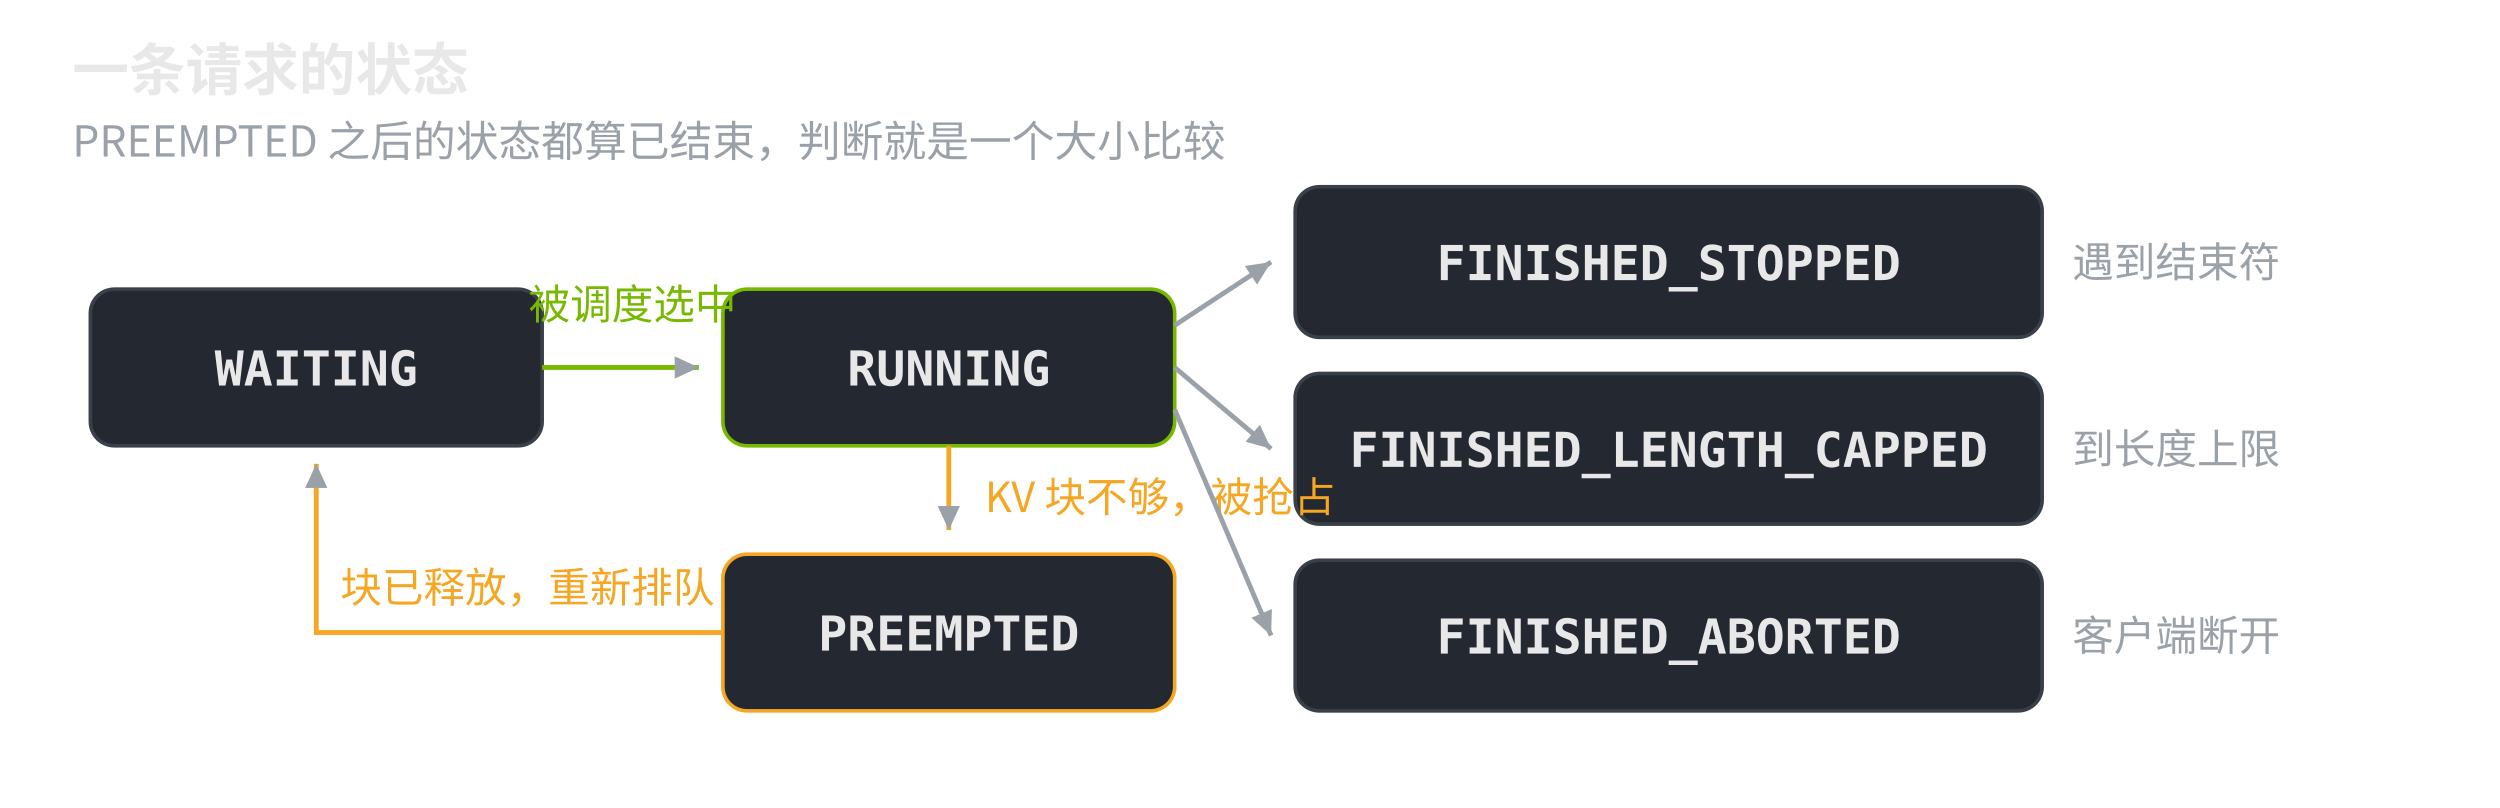
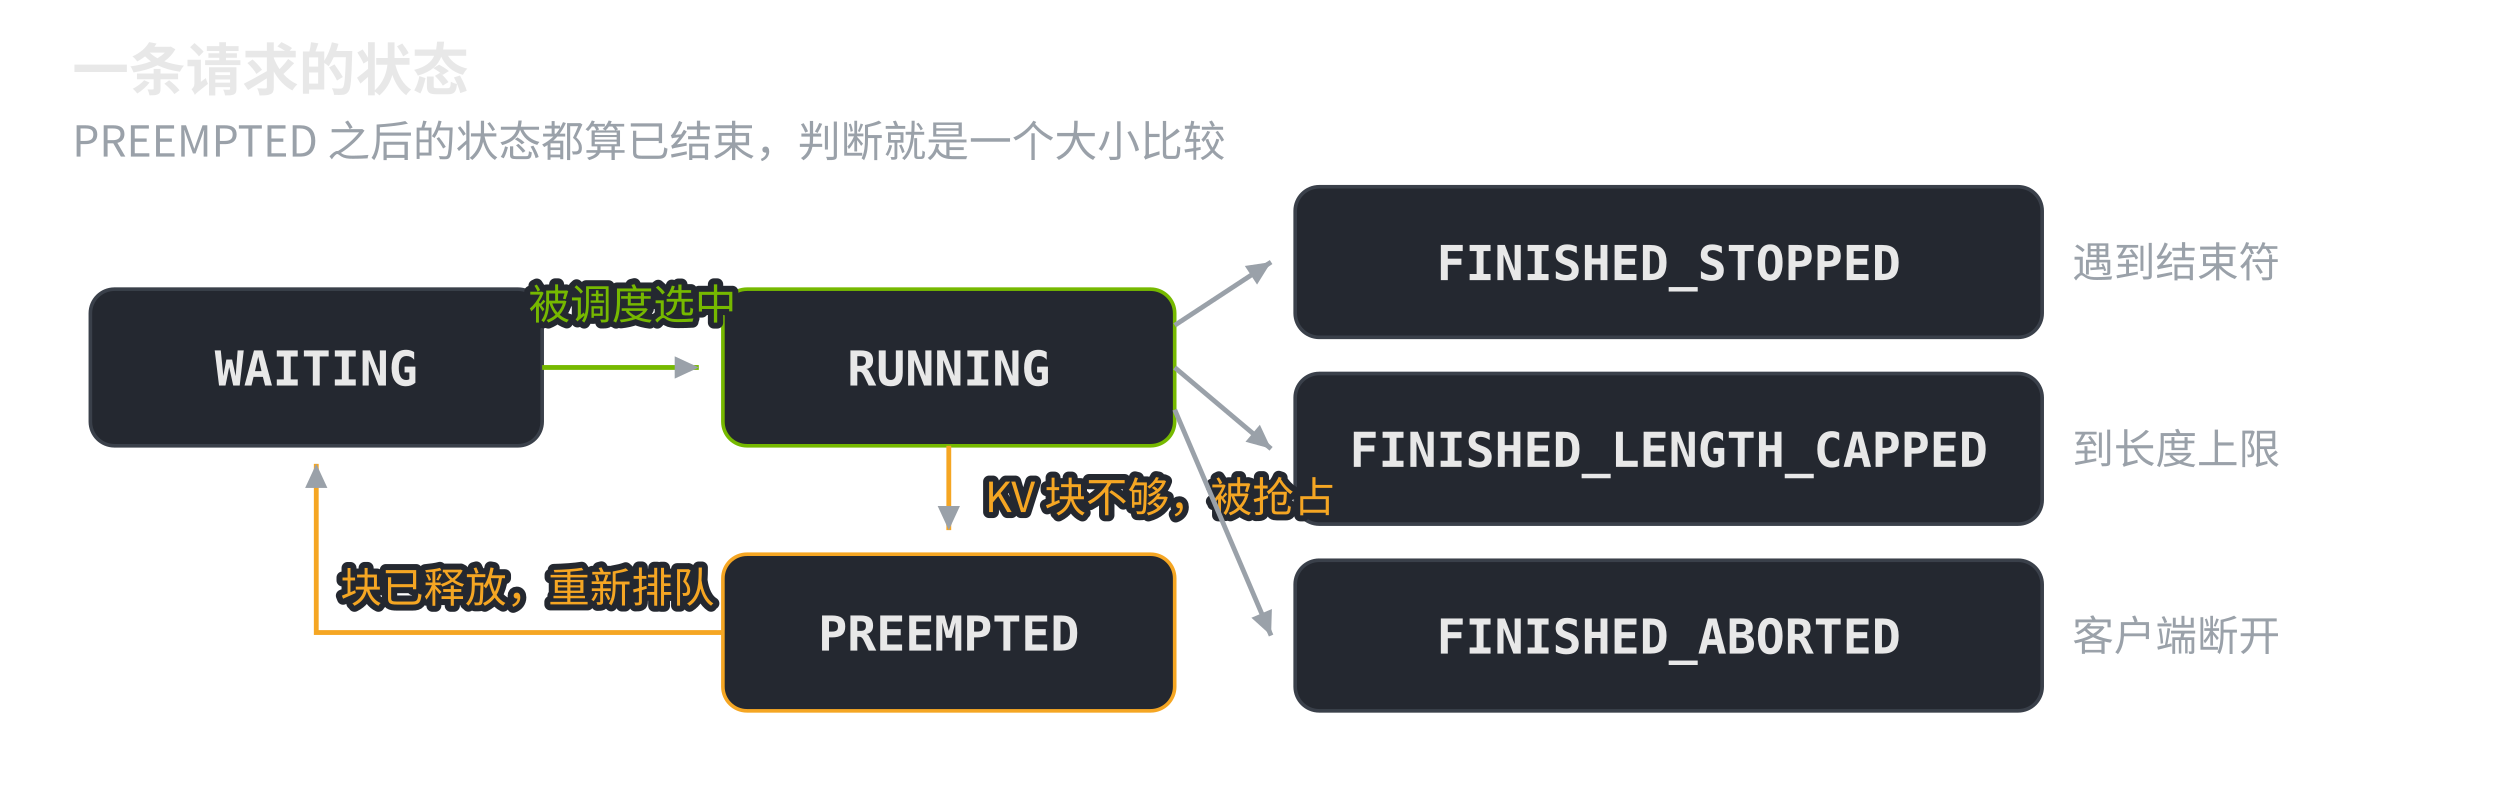
<svg xmlns="http://www.w3.org/2000/svg" viewBox="0 0 830 268" width="830" height="268" role="img" aria-label="请求状态机：WAITING 被调度后进入 RUNNING；KV 块不够时被抢占回到队列；结束分为遇到结束符、到长度上限、客户端断开三种">
  <style>.t2t-m{font-family:"JetBrains Mono Variable","JetBrains Mono","SF Mono",Menlo,Consolas,monospace}.t2t-s{font-family:"Noto Sans CJK SC","Noto Sans SC Variable","Noto Sans SC","Source Han Sans SC","PingFang SC","Microsoft YaHei",system-ui,sans-serif}</style>
  <defs>
    <marker id="qa" markerUnits="userSpaceOnUse" markerWidth="9" markerHeight="9" refX="8" refY="4.5" orient="auto">
      <path d="M0 0.8 8 4.5 0 8.2z" fill="#9AA1A9" />
    </marker>
  </defs>
  <text x="24" y="30" class="t2t-s" font-size="18.8" fill="#E8E8E8" text-anchor="start" font-weight="700">一条请求的状态</text>
  <text x="24" y="52" class="t2t-s" font-size="14.2" fill="#9AA1A9" text-anchor="start" font-weight="400">PREEMPTED 之后的状态都算已结束，判断就是一个大小比较</text>
  <rect x="30" y="96" width="150" height="52" rx="8" fill="#242830" stroke="#3A404A" stroke-width="1.2" />
  <text x="105.0" y="128.0" class="t2t-m" font-size="16.0" fill="#E8E8E8" text-anchor="middle" font-weight="600">WAITING</text>
  <rect x="240" y="96" width="150" height="52" rx="8" fill="#242830" stroke="#76B900" stroke-width="1.2" />
  <text x="315.0" y="128.0" class="t2t-m" font-size="16.0" fill="#E8E8E8" text-anchor="middle" font-weight="600">RUNNING</text>
  <rect x="240" y="184" width="150" height="52" rx="8" fill="#242830" stroke="#F5A623" stroke-width="1.2" />
  <text x="315.0" y="216.0" class="t2t-m" font-size="16.0" fill="#E8E8E8" text-anchor="middle" font-weight="600">PREEMPTED</text>
  <rect x="430" y="62" width="248" height="50" rx="8" fill="#242830" stroke="#3A404A" stroke-width="1.2" />
  <text x="554.0" y="93.0" class="t2t-m" font-size="16.0" fill="#E8E8E8" text-anchor="middle" font-weight="600">FINISHED_STOPPED</text>
  <rect x="430" y="124" width="248" height="50" rx="8" fill="#242830" stroke="#3A404A" stroke-width="1.2" />
  <text x="554.0" y="155.0" class="t2t-m" font-size="16.0" fill="#E8E8E8" text-anchor="middle" font-weight="600">FINISHED_LENGTH_CAPPED</text>
  <rect x="430" y="186" width="248" height="50" rx="8" fill="#242830" stroke="#3A404A" stroke-width="1.2" />
  <text x="554.0" y="217.0" class="t2t-m" font-size="16.0" fill="#E8E8E8" text-anchor="middle" font-weight="600">FINISHED_ABORTED</text>
  <path d="M180 122.0L232 122.0" stroke="#76B900" stroke-width="1.6" fill="none" marker-end="url(#qa)" />
-   <text x="210.0" y="106.0" class="t2t-s" font-size="13.8" fill="#76B900" text-anchor="middle" font-weight="400">被调度选中</text>
+   <text x="210.0" y="106.0" class="t2t-s" font-size="13.8" fill="#76B900" text-anchor="middle" font-weight="400" stroke="#242830" stroke-width="4" stroke-linejoin="round" paint-order="stroke">被调度选中</text>
  <path d="M315.0 148L315.0 176" stroke="#F5A623" stroke-width="1.6" fill="none" marker-end="url(#qa)" />
-   <text x="327.0" y="170.0" class="t2t-s" font-size="13.8" fill="#F5A623" text-anchor="start" font-weight="400">KV 块不够，被抢占</text>
+   <text x="327.0" y="170.0" class="t2t-s" font-size="13.8" fill="#F5A623" text-anchor="start" font-weight="400" stroke="#242830" stroke-width="4" stroke-linejoin="round" paint-order="stroke">KV 块不够，被抢占</text>
  <path d="M240 210.0H105.0V154" stroke="#F5A623" stroke-width="1.6" fill="none" marker-end="url(#qa)" />
-   <text x="113.0" y="200.0" class="t2t-s" font-size="13.8" fill="#F5A623" text-anchor="start" font-weight="400">块已释放，重新排队</text>
+   <text x="113.0" y="200.0" class="t2t-s" font-size="13.8" fill="#F5A623" text-anchor="start" font-weight="400" stroke="#242830" stroke-width="4" stroke-linejoin="round" paint-order="stroke">块已释放，重新排队</text>
  <path d="M390 108.0L422 87.0" stroke="#9AA1A9" stroke-width="1.6" fill="none" marker-end="url(#qa)" />
  <path d="M390 122.0L422 149.0" stroke="#9AA1A9" stroke-width="1.6" fill="none" marker-end="url(#qa)" />
  <path d="M390 136.0L422 211.0" stroke="#9AA1A9" stroke-width="1.6" fill="none" marker-end="url(#qa)" />
  <text x="688" y="92.0" class="t2t-s" font-size="13.8" fill="#9AA1A9" text-anchor="start" font-weight="400">遇到结束符</text>
  <text x="688" y="154.0" class="t2t-s" font-size="13.8" fill="#9AA1A9" text-anchor="start" font-weight="400">到长度上限</text>
  <text x="688" y="216.0" class="t2t-s" font-size="13.8" fill="#9AA1A9" text-anchor="start" font-weight="400">客户端断开</text>
</svg>
